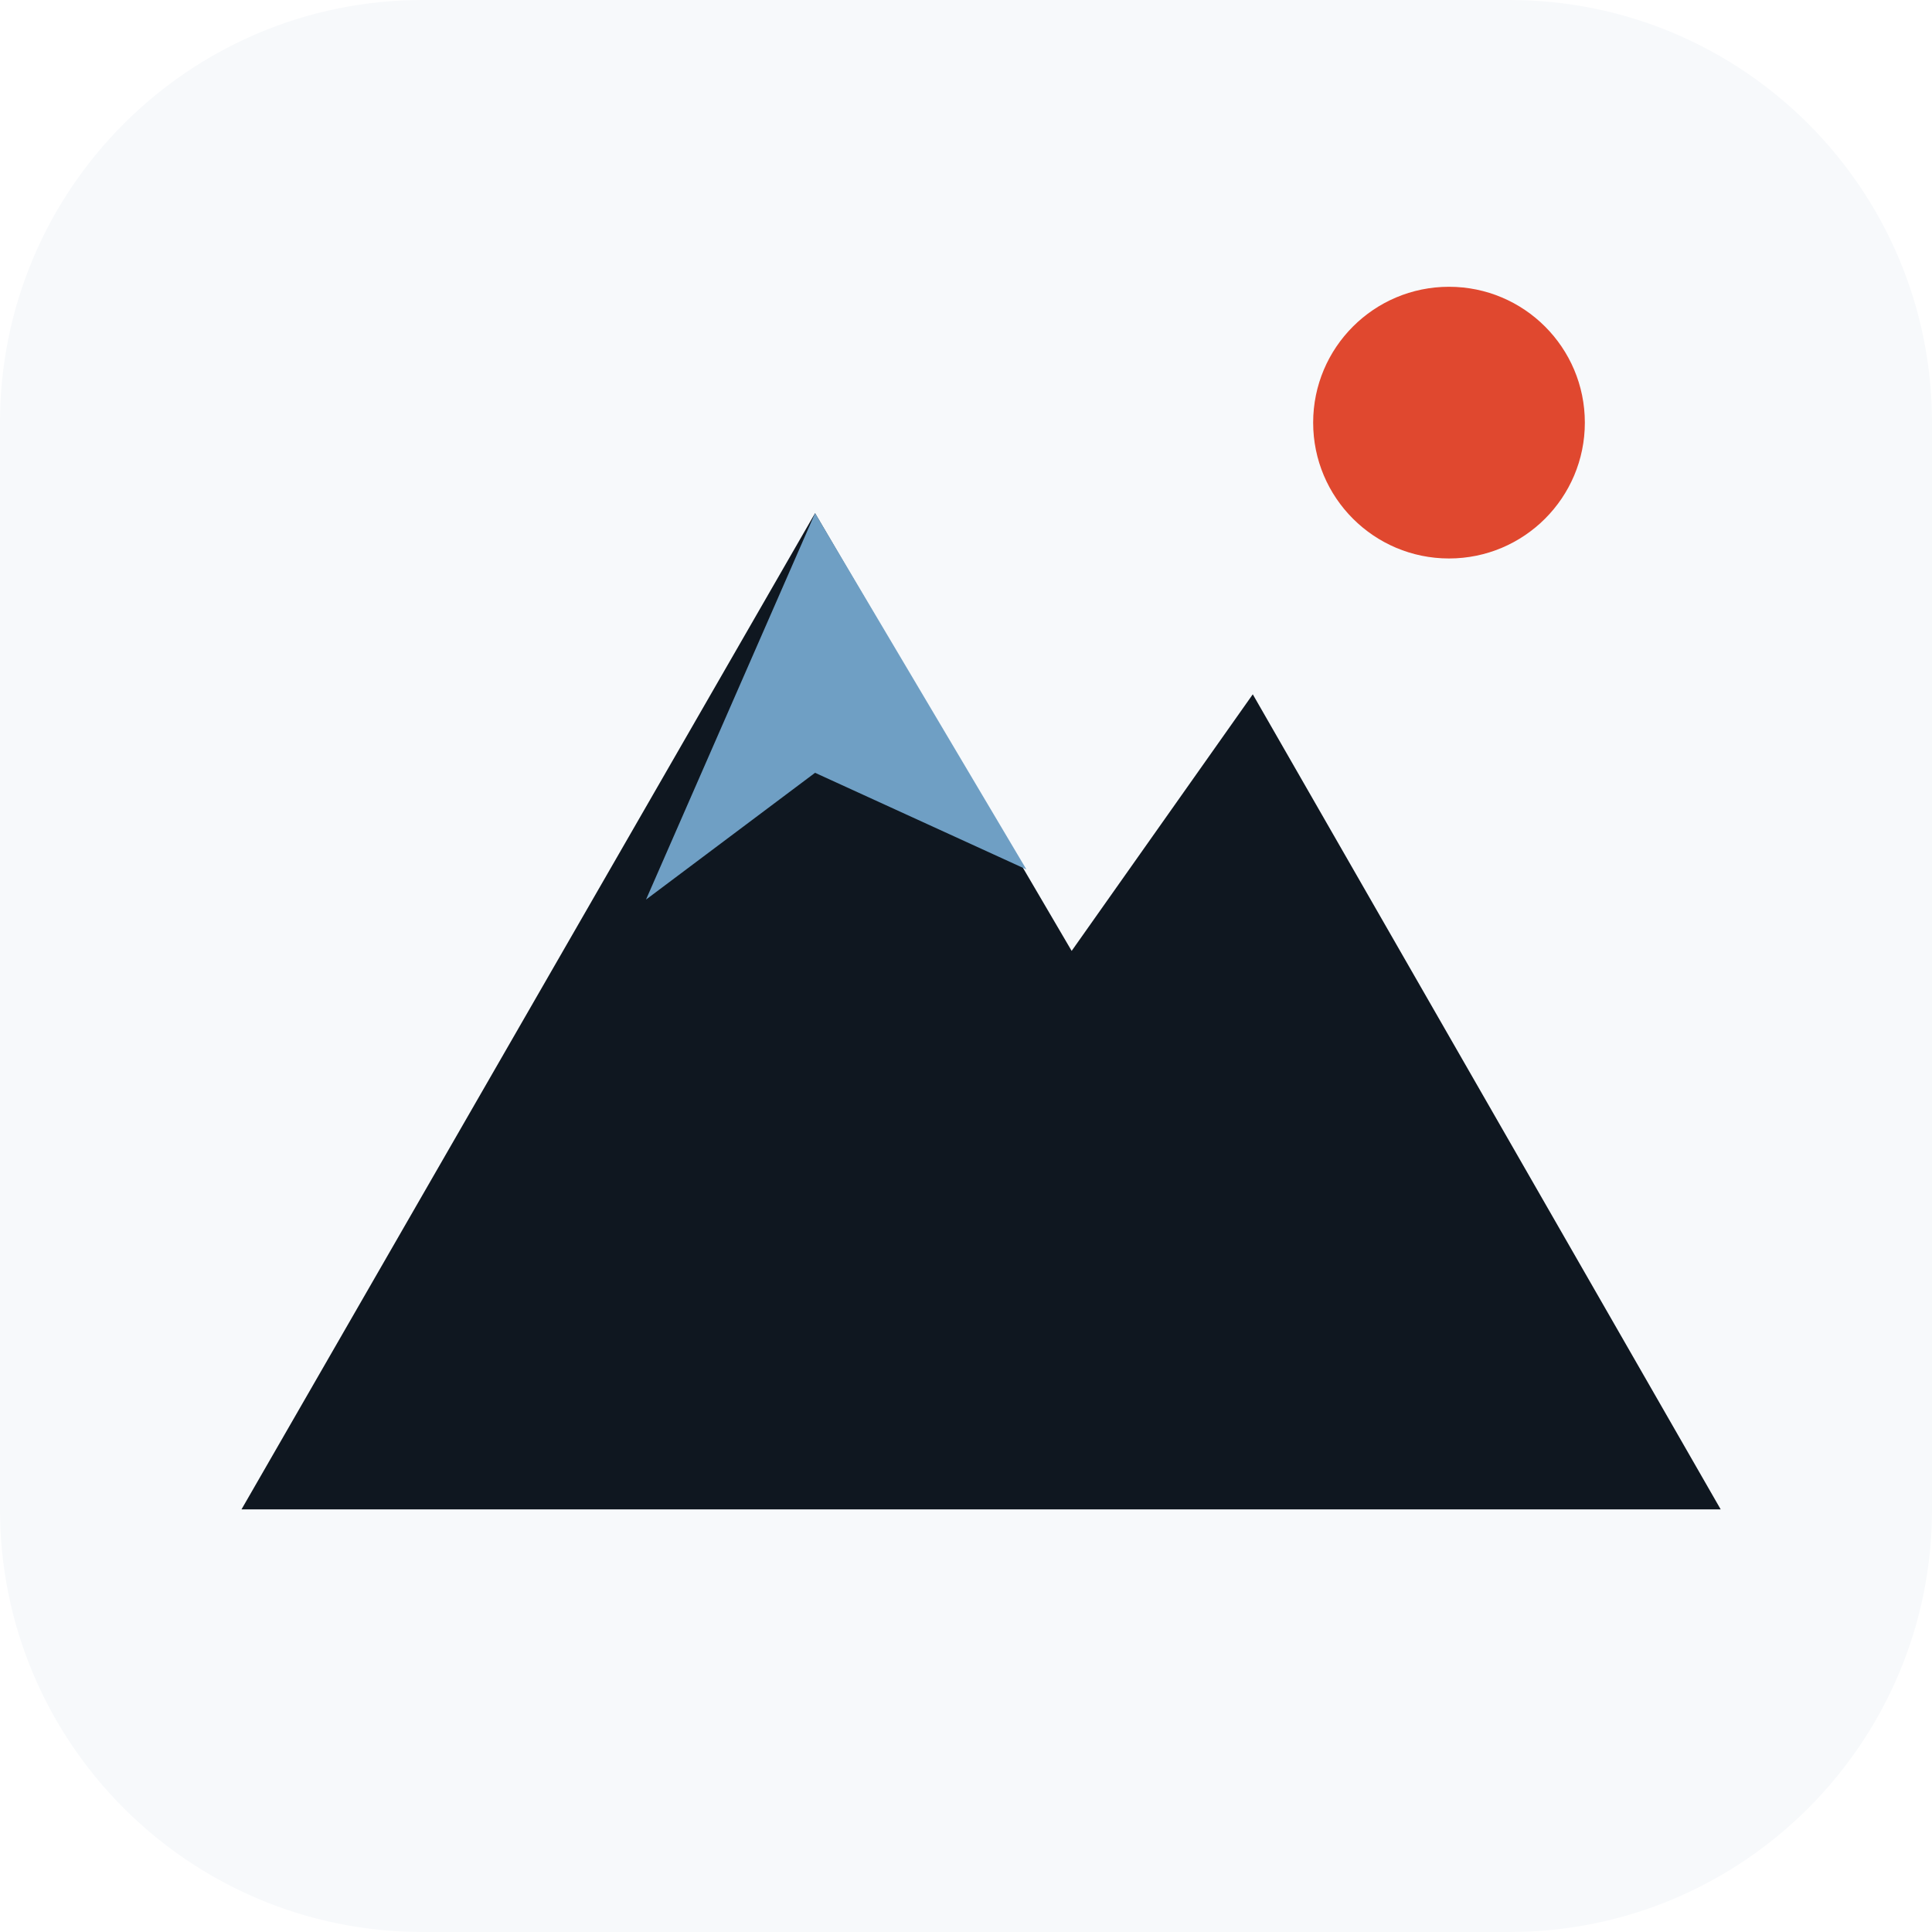
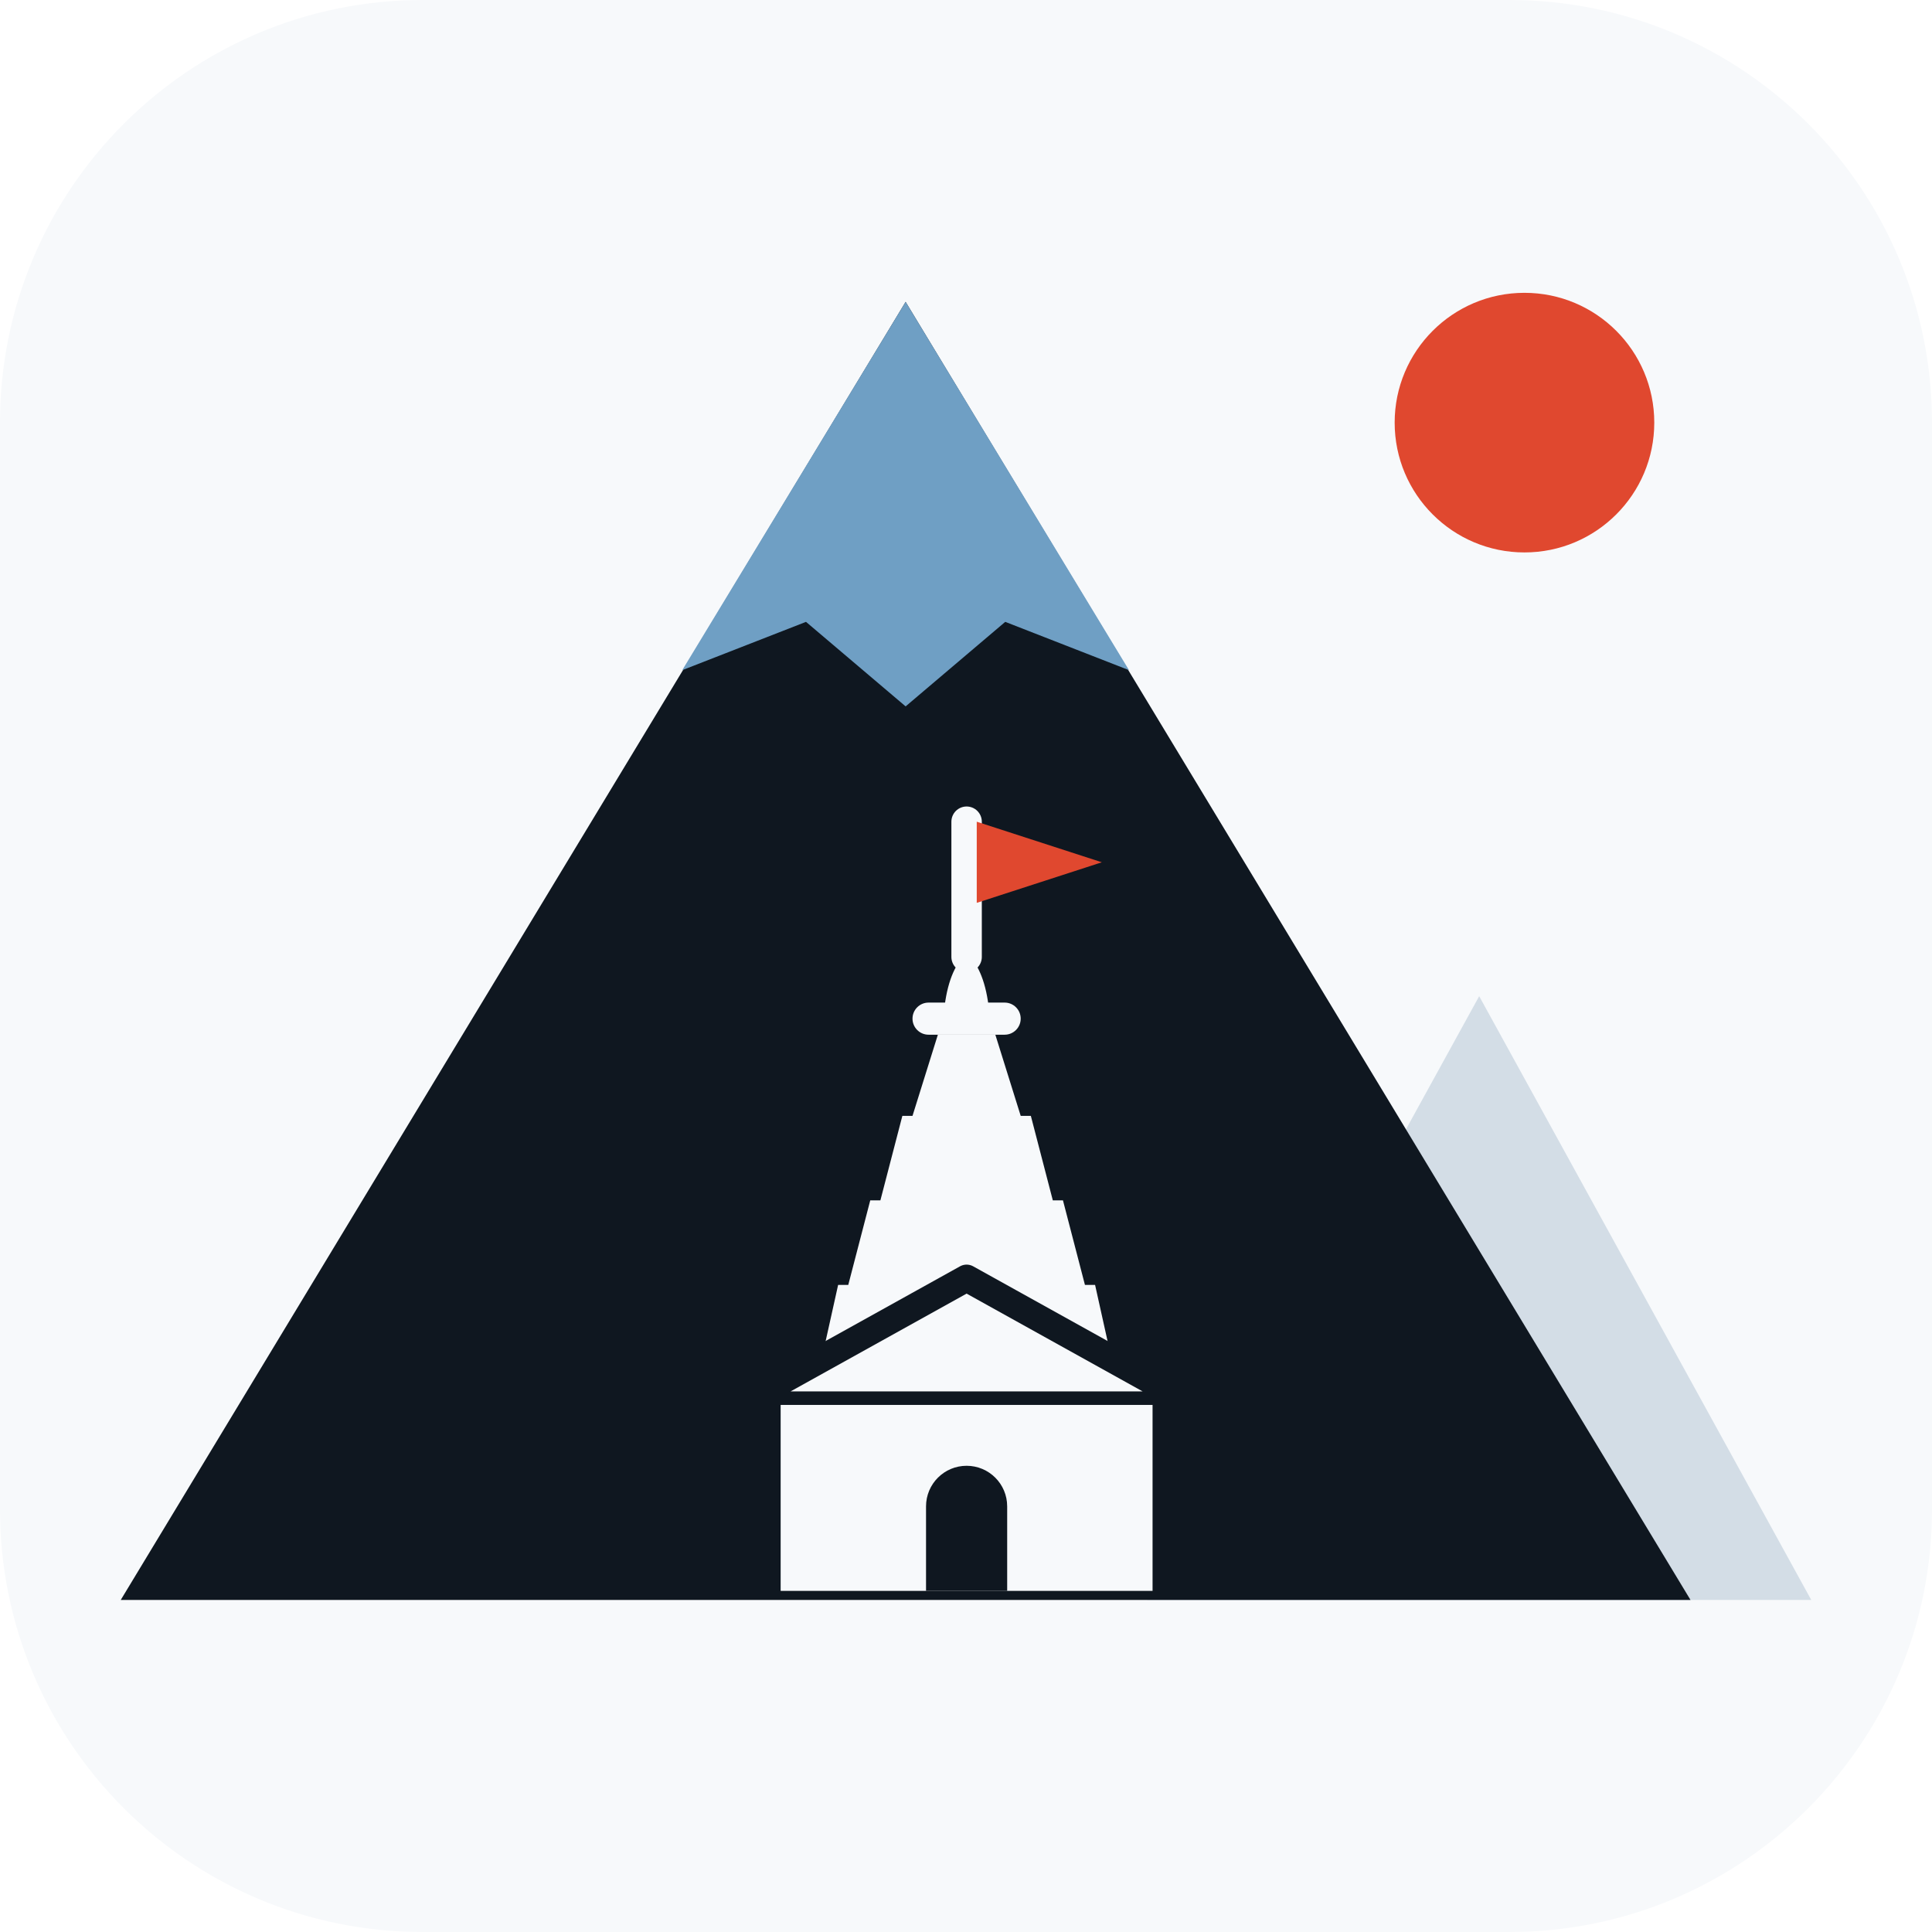
<svg xmlns="http://www.w3.org/2000/svg" viewBox="0 0 64 64">
  <rect width="64" height="64" rx="14" fill="#f7f9fb" />
-   <path d="M8 50 27 17l8.5 14.5 6-8.5L57 50Z" fill="#0f1720" />
-   <path d="m27 17 7 11.8-7-3.2-5.6 4.2Z" fill="#6f9fc4" />
-   <circle cx="48" cy="14" r="4.5" fill="#e0482f" />
+   <path d="M38 53 49 33l11 20Z" fill="#d3dde6" />
+   <path d="M4 53 30 10l26 43Z" fill="#0f1720" />
+   <path d="m30 10 7.4 12.2-4.1-1.6-3.3 2.8-3.3-2.8-4.1 1.6Z" fill="#6f9fc4" />
+   <g transform="matrix(.56 0 0 .56 14.1 23.3)">
+     <path d="M32 7v8" stroke="#f7f9fb" stroke-width="1.8" stroke-linecap="round" />
+     <path d="M32.6 7 40 9.4 32.6 11.8Z" fill="#e0482f" />
+     <path d="M30.7 17.9C30.9 16.3 31.4 15.3 32 14.8 32.6 15.3 33.1 16.3 33.3 17.9Z" fill="#f7f9fb" />
+     <rect x="28.8" y="17.7" width="6.4" height="1.9" rx=".95" fill="#f7f9fb" />
+     <path d="M30.3 19.6H33.7L35.2 24.4H35.8L37.1 29.4H37.7L39 34.4H39.6L40.4 38H23.6L24.4 34.4H25L26.3 29.4H26.9L28.2 24.4H28.8Z" fill="#f7f9fb" />
+     <path d="M18.5 41.5 32 34l13.5 7.5Z" fill="#f7f9fb" stroke="#0f1720" stroke-width="1.6" stroke-linejoin="round" />
+     <path d="M21 41.5h22v11H21Z" fill="#f7f9fb" />
+     <path d="M29.6 52.5v-5a2.4 2.4 0 0 1 4.8 0v5Z" fill="#0f1720" />
+   </g>
+   <circle cx="50.5" cy="14" r="4.3" fill="#e0482f" />
</svg>
